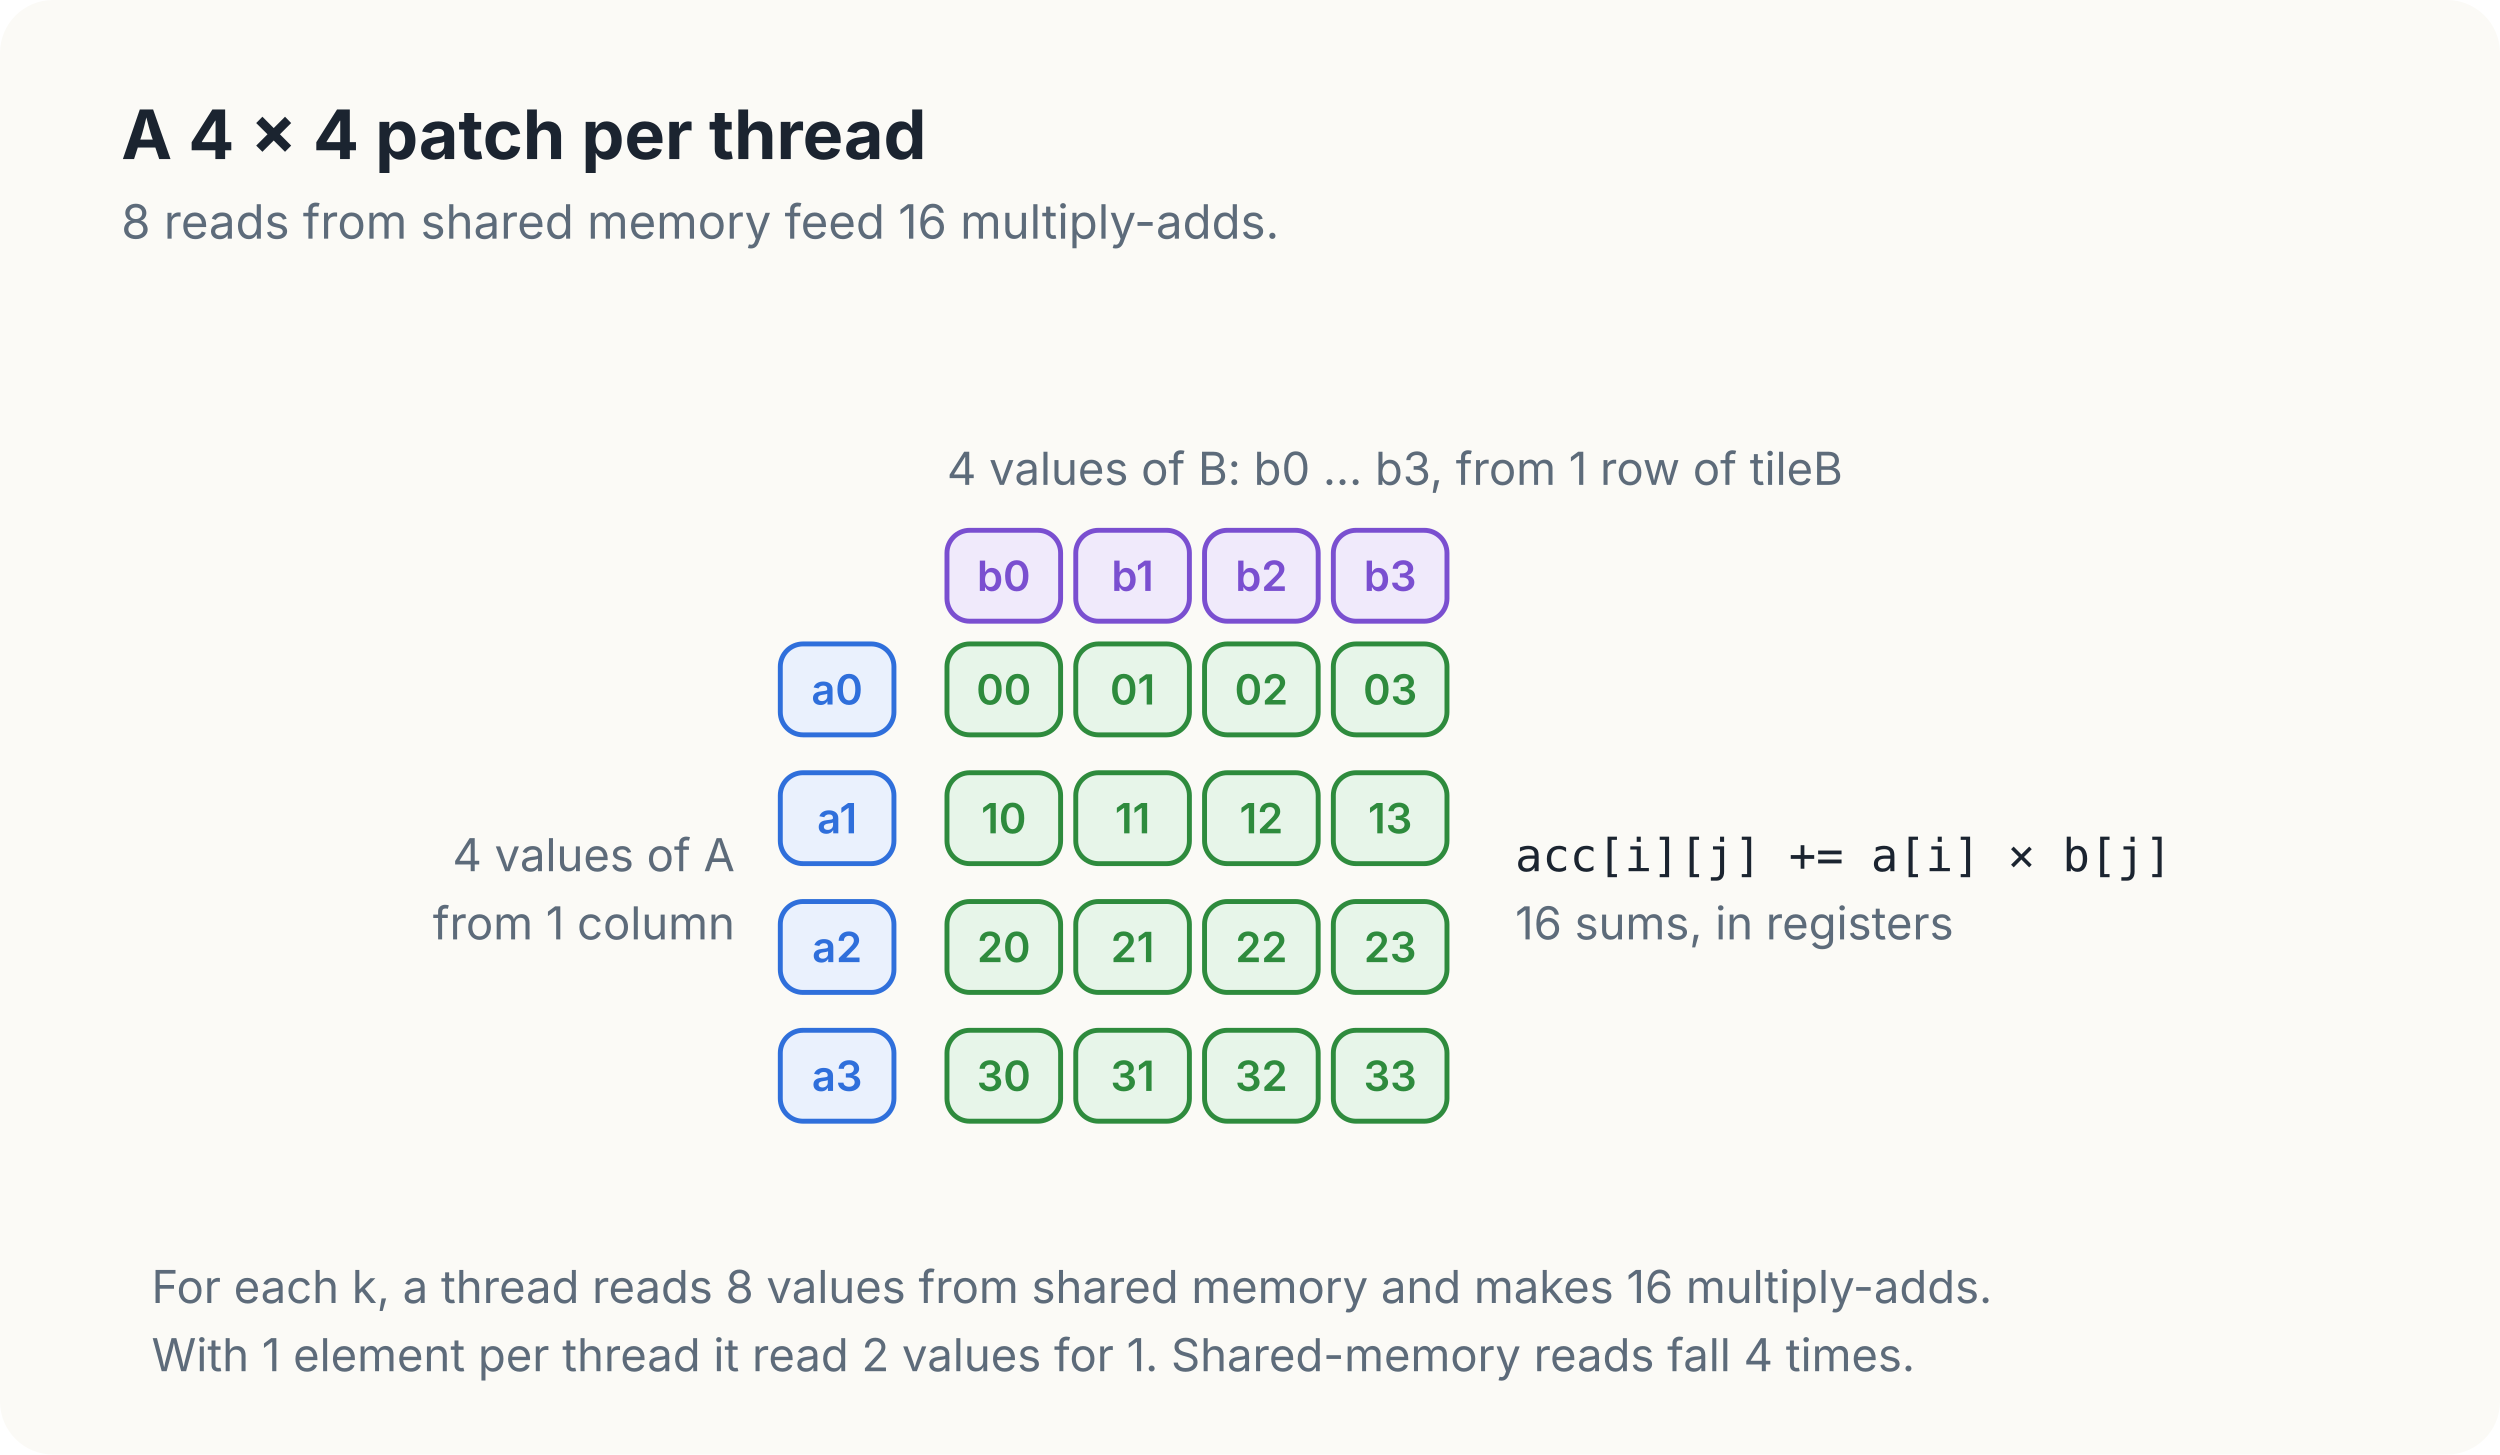
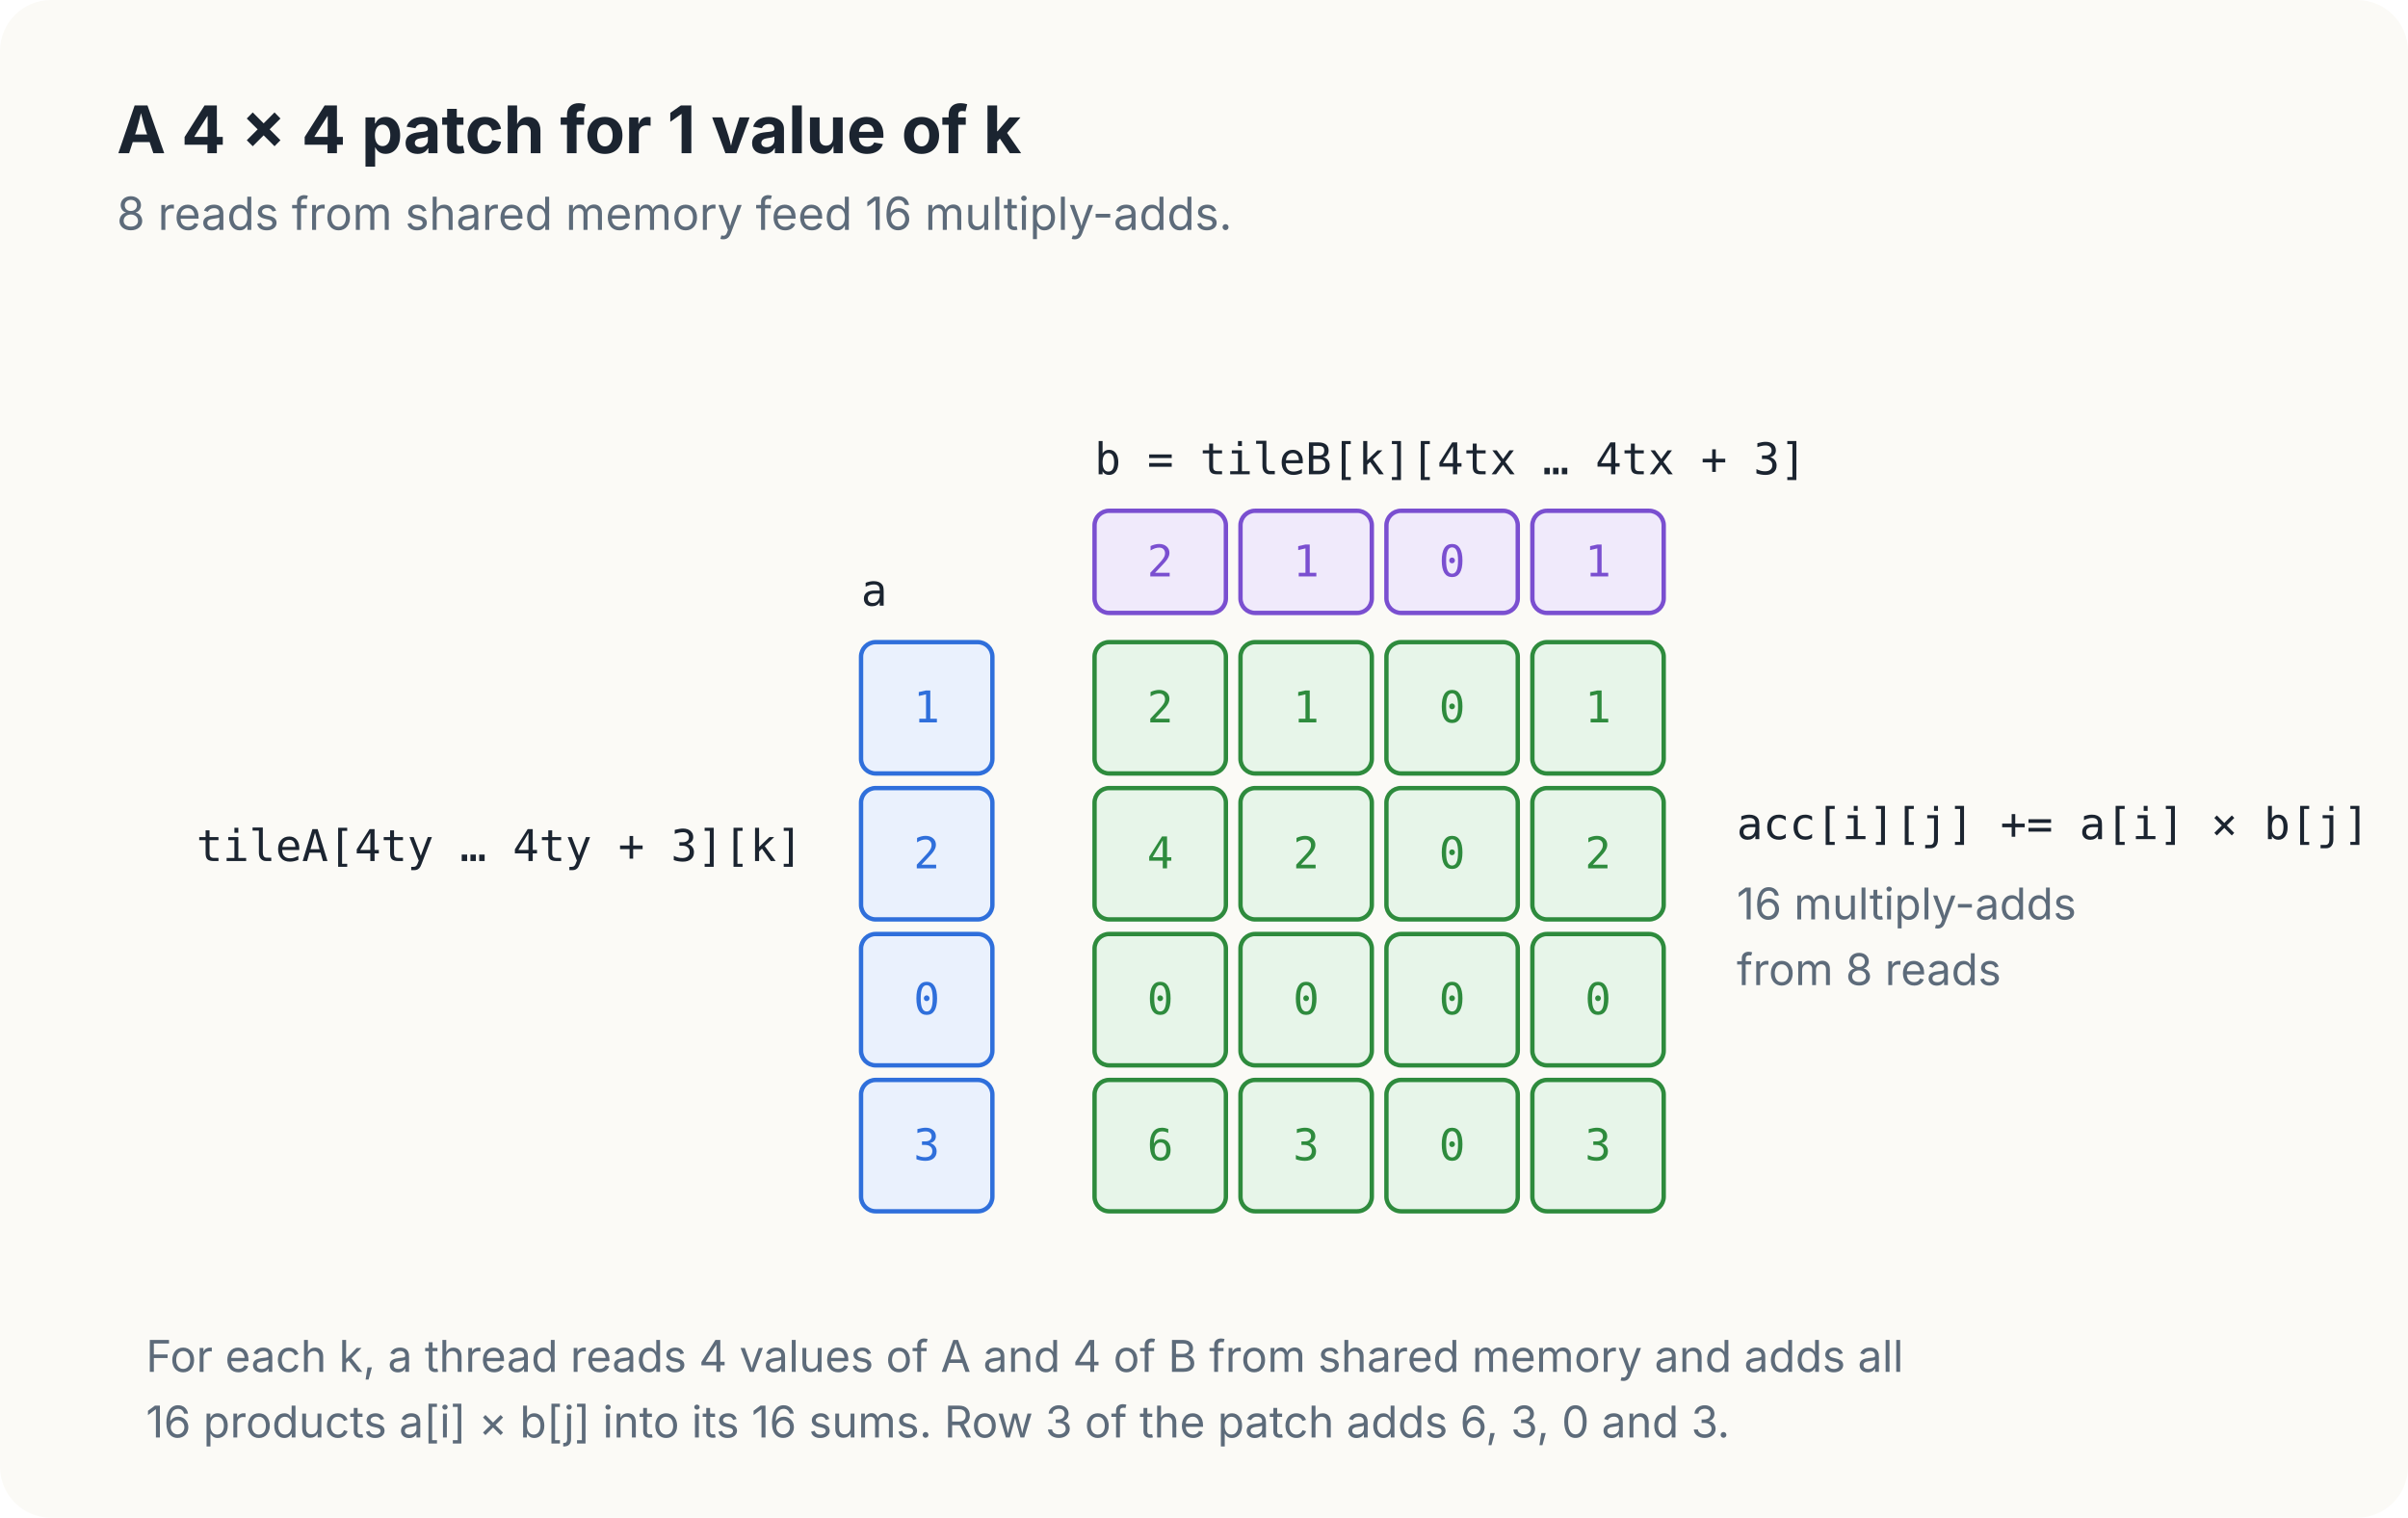
- <svg xmlns="http://www.w3.org/2000/svg" viewBox="0 0 660 384" width="660" height="384" role="img" aria-label="A 4 by 4 grid of accumulators, acc 0 0 to acc 3 3. To its left a column of 4 values a0 to a3 from the A tile; above it a row of 4 values b0 to b3 from the B tile. Each accumulator adds a[i] times b[j].">
+ <svg xmlns="http://www.w3.org/2000/svg" viewBox="0 0 660 416" width="660" height="416" role="img" aria-label="A thread's 4 by 4 patch for 1 value of k. The 4 values of A, 1, 2, 0 and 3, run down the left; the 4 values of B, 2, 1, 0 and 1, run across the top. Each cell holds the product a[i] times b[j], from 2, 1, 0, 1 in row 0 to 6, 3, 0, 3 in row 3.">
  <style>
    text { font-family: Inter, "Segoe UI", "Helvetica Neue", Helvetica, Arial, sans-serif; fill: #1B2430; }
    .title { font-size: 18px; font-weight: 650; }
    .lede { font-size: 12.5px; fill: #5D6B7A; }
    .name { font-size: 14px; font-weight: 650; }
    .sub { font-size: 12px; fill: #5D6B7A; }
    .note { font-size: 12px; fill: #5D6B7A; }
    .tab { font-size: 11.5px; font-weight: 650; letter-spacing: 0.04em; fill: #5D6B7A; }
    .mono { font-family: "JetBrains Mono", "SF Mono", Menlo, Consolas, monospace; font-size: 12px; }
    .dim { fill: #8794A3; }
    .strong { font-weight: 700; }
    .trap { fill: #CF4526; font-weight: 700; }
    .pill { font-size: 11px; font-weight: 600; }
    .wire { fill: none; stroke: #3F5873; stroke-width: 1.8; stroke-linecap: round; stroke-linejoin: round; }
    .wire.danger { stroke: #CF4526; stroke-dasharray: 6 5; }
    .wire.idle { stroke: #7F8EA0; stroke-dasharray: 2 5; }
  </style>
  <defs>
    <filter id="lift" x="-10%" y="-10%" width="120%" height="135%">
      <feDropShadow dx="0" dy="2" stdDeviation="3" flood-color="#1B2430" flood-opacity="0.13" />
    </filter>
    <linearGradient id="thor-body" x1="0" y1="0" x2="0" y2="1">
      <stop offset="0" stop-color="#C6CCD5" />
      <stop offset="1" stop-color="#979EA9" />
    </linearGradient>
    <linearGradient id="switch-body" x1="0" y1="0" x2="0" y2="1">
      <stop offset="0" stop-color="#3B4656" />
      <stop offset="1" stop-color="#232B37" />
    </linearGradient>
    <marker id="head" viewBox="0 0 10 10" refX="8.5" refY="5" markerUnits="userSpaceOnUse" markerWidth="11" markerHeight="11" orient="auto">
      <path d="M0.5,1 L9,5 L0.5,9 Z" fill="#3F5873" />
    </marker>
    <marker id="head-danger" viewBox="0 0 10 10" refX="8.5" refY="5" markerUnits="userSpaceOnUse" markerWidth="11" markerHeight="11" orient="auto">
      <path d="M0.5,1 L9,5 L0.5,9 Z" fill="#CF4526" />
    </marker>
    <marker id="head-idle" viewBox="0 0 10 10" refX="8.5" refY="5" markerUnits="userSpaceOnUse" markerWidth="11" markerHeight="11" orient="auto">
      <path d="M0.5,1 L9,5 L0.5,9 Z" fill="#7F8EA0" />
    </marker>
  </defs>
-   <rect width="660" height="384" rx="14" fill="#FBFAF6" />
-   <text x="32.0" y="42.0" class="title" text-anchor="start" xml:space="preserve">A 4 × 4 patch per thread</text>
+   <rect width="660" height="416" rx="14" fill="#FBFAF6" />
+   <text x="32.0" y="42.0" class="title" text-anchor="start" xml:space="preserve">A 4 × 4 patch for 1 value of k</text>
  <text x="32.0" y="63.0" class="lede" text-anchor="start" xml:space="preserve">8 reads from shared memory feed 16 multiply-adds.</text>
-   <text x="250.0" y="128.0" class="sub" text-anchor="start" xml:space="preserve">4 values of B: b0 … b3, from 1 row of tileB</text>
-   <rect x="250.0" y="140.0" width="30.0" height="24.0" rx="6" fill="#F0EAFB" stroke="#7A4FD0" stroke-width="1.3" />
-   <text x="265.0" y="156.0" class="pill" text-anchor="middle" style="fill:#7A4FD0" xml:space="preserve">b0</text>
-   <rect x="284.0" y="140.0" width="30.0" height="24.0" rx="6" fill="#F0EAFB" stroke="#7A4FD0" stroke-width="1.3" />
-   <text x="299.0" y="156.0" class="pill" text-anchor="middle" style="fill:#7A4FD0" xml:space="preserve">b1</text>
-   <rect x="318.0" y="140.0" width="30.0" height="24.0" rx="6" fill="#F0EAFB" stroke="#7A4FD0" stroke-width="1.3" />
-   <text x="333.0" y="156.0" class="pill" text-anchor="middle" style="fill:#7A4FD0" xml:space="preserve">b2</text>
-   <rect x="352.0" y="140.0" width="30.0" height="24.0" rx="6" fill="#F0EAFB" stroke="#7A4FD0" stroke-width="1.3" />
-   <text x="367.0" y="156.0" class="pill" text-anchor="middle" style="fill:#7A4FD0" xml:space="preserve">b3</text>
-   <rect x="206.0" y="170.0" width="30.0" height="24.0" rx="6" fill="#EAF1FD" stroke="#2F6FDB" stroke-width="1.3" />
-   <text x="221.0" y="186.0" class="pill" text-anchor="middle" style="fill:#2F6FDB" xml:space="preserve">a0</text>
-   <rect x="250.0" y="170.0" width="30.0" height="24.0" rx="6" fill="#E7F5E9" stroke="#2E8B3D" stroke-width="1.3" />
-   <text x="265.0" y="186.0" class="pill" text-anchor="middle" style="fill:#2E8B3D" xml:space="preserve">00</text>
-   <rect x="284.0" y="170.0" width="30.0" height="24.0" rx="6" fill="#E7F5E9" stroke="#2E8B3D" stroke-width="1.3" />
-   <text x="299.0" y="186.0" class="pill" text-anchor="middle" style="fill:#2E8B3D" xml:space="preserve">01</text>
-   <rect x="318.0" y="170.0" width="30.0" height="24.0" rx="6" fill="#E7F5E9" stroke="#2E8B3D" stroke-width="1.3" />
-   <text x="333.0" y="186.0" class="pill" text-anchor="middle" style="fill:#2E8B3D" xml:space="preserve">02</text>
-   <rect x="352.0" y="170.0" width="30.0" height="24.0" rx="6" fill="#E7F5E9" stroke="#2E8B3D" stroke-width="1.3" />
-   <text x="367.0" y="186.0" class="pill" text-anchor="middle" style="fill:#2E8B3D" xml:space="preserve">03</text>
-   <rect x="206.0" y="204.0" width="30.0" height="24.0" rx="6" fill="#EAF1FD" stroke="#2F6FDB" stroke-width="1.3" />
-   <text x="221.0" y="220.0" class="pill" text-anchor="middle" style="fill:#2F6FDB" xml:space="preserve">a1</text>
-   <rect x="250.0" y="204.0" width="30.0" height="24.0" rx="6" fill="#E7F5E9" stroke="#2E8B3D" stroke-width="1.3" />
-   <text x="265.0" y="220.0" class="pill" text-anchor="middle" style="fill:#2E8B3D" xml:space="preserve">10</text>
-   <rect x="284.0" y="204.0" width="30.0" height="24.0" rx="6" fill="#E7F5E9" stroke="#2E8B3D" stroke-width="1.3" />
-   <text x="299.0" y="220.0" class="pill" text-anchor="middle" style="fill:#2E8B3D" xml:space="preserve">11</text>
-   <rect x="318.0" y="204.0" width="30.0" height="24.0" rx="6" fill="#E7F5E9" stroke="#2E8B3D" stroke-width="1.3" />
-   <text x="333.0" y="220.0" class="pill" text-anchor="middle" style="fill:#2E8B3D" xml:space="preserve">12</text>
-   <rect x="352.0" y="204.0" width="30.0" height="24.0" rx="6" fill="#E7F5E9" stroke="#2E8B3D" stroke-width="1.3" />
-   <text x="367.0" y="220.0" class="pill" text-anchor="middle" style="fill:#2E8B3D" xml:space="preserve">13</text>
-   <rect x="206.0" y="238.0" width="30.0" height="24.0" rx="6" fill="#EAF1FD" stroke="#2F6FDB" stroke-width="1.3" />
-   <text x="221.0" y="254.0" class="pill" text-anchor="middle" style="fill:#2F6FDB" xml:space="preserve">a2</text>
-   <rect x="250.0" y="238.0" width="30.0" height="24.0" rx="6" fill="#E7F5E9" stroke="#2E8B3D" stroke-width="1.3" />
-   <text x="265.0" y="254.0" class="pill" text-anchor="middle" style="fill:#2E8B3D" xml:space="preserve">20</text>
-   <rect x="284.0" y="238.0" width="30.0" height="24.0" rx="6" fill="#E7F5E9" stroke="#2E8B3D" stroke-width="1.3" />
-   <text x="299.0" y="254.0" class="pill" text-anchor="middle" style="fill:#2E8B3D" xml:space="preserve">21</text>
-   <rect x="318.0" y="238.0" width="30.0" height="24.0" rx="6" fill="#E7F5E9" stroke="#2E8B3D" stroke-width="1.3" />
-   <text x="333.0" y="254.0" class="pill" text-anchor="middle" style="fill:#2E8B3D" xml:space="preserve">22</text>
-   <rect x="352.0" y="238.0" width="30.0" height="24.0" rx="6" fill="#E7F5E9" stroke="#2E8B3D" stroke-width="1.3" />
-   <text x="367.0" y="254.0" class="pill" text-anchor="middle" style="fill:#2E8B3D" xml:space="preserve">23</text>
-   <rect x="206.0" y="272.0" width="30.0" height="24.0" rx="6" fill="#EAF1FD" stroke="#2F6FDB" stroke-width="1.3" />
-   <text x="221.0" y="288.0" class="pill" text-anchor="middle" style="fill:#2F6FDB" xml:space="preserve">a3</text>
-   <rect x="250.0" y="272.0" width="30.0" height="24.0" rx="6" fill="#E7F5E9" stroke="#2E8B3D" stroke-width="1.3" />
-   <text x="265.0" y="288.0" class="pill" text-anchor="middle" style="fill:#2E8B3D" xml:space="preserve">30</text>
-   <rect x="284.0" y="272.0" width="30.0" height="24.0" rx="6" fill="#E7F5E9" stroke="#2E8B3D" stroke-width="1.3" />
-   <text x="299.0" y="288.0" class="pill" text-anchor="middle" style="fill:#2E8B3D" xml:space="preserve">31</text>
-   <rect x="318.0" y="272.0" width="30.0" height="24.0" rx="6" fill="#E7F5E9" stroke="#2E8B3D" stroke-width="1.3" />
-   <text x="333.0" y="288.0" class="pill" text-anchor="middle" style="fill:#2E8B3D" xml:space="preserve">32</text>
-   <rect x="352.0" y="272.0" width="30.0" height="24.0" rx="6" fill="#E7F5E9" stroke="#2E8B3D" stroke-width="1.3" />
-   <text x="367.0" y="288.0" class="pill" text-anchor="middle" style="fill:#2E8B3D" xml:space="preserve">33</text>
-   <text x="194.0" y="230.0" class="sub" text-anchor="end" xml:space="preserve">4 values of A</text>
-   <text x="194.0" y="248.0" class="sub" text-anchor="end" xml:space="preserve">from 1 column</text>
-   <text x="400.0" y="230.0" class="mono" text-anchor="start" xml:space="preserve">acc[i][j] += a[i] × b[j]</text>
-   <text x="400.0" y="248.0" class="sub" text-anchor="start" xml:space="preserve">16 sums, in registers</text>
-   <text x="40.0" y="344.0" class="note" text-anchor="start" xml:space="preserve">For each k, a thread reads 8 values from shared memory and makes 16 multiply-adds.</text>
-   <text x="40.0" y="362.0" class="note" text-anchor="start" xml:space="preserve">With 1 element per thread it read 2 values for 1. Shared-memory reads fall 4 times.</text>
+   <text x="300.0" y="130.0" class="mono" text-anchor="start" xml:space="preserve">b = tileB[k][4tx … 4tx + 3]</text>
+   <rect x="300.0" y="140.0" width="36.0" height="28.0" rx="4" fill="#F0EAFB" stroke="#7A4FD0" stroke-width="1.2" />
+   <text x="318.0" y="158.0" class="mono" text-anchor="middle" style="fill:#7A4FD0" xml:space="preserve">2</text>
+   <rect x="340.0" y="140.0" width="36.0" height="28.0" rx="4" fill="#F0EAFB" stroke="#7A4FD0" stroke-width="1.2" />
+   <text x="358.0" y="158.0" class="mono" text-anchor="middle" style="fill:#7A4FD0" xml:space="preserve">1</text>
+   <rect x="380.0" y="140.0" width="36.0" height="28.0" rx="4" fill="#F0EAFB" stroke="#7A4FD0" stroke-width="1.2" />
+   <text x="398.0" y="158.0" class="mono" text-anchor="middle" style="fill:#7A4FD0" xml:space="preserve">0</text>
+   <rect x="420.0" y="140.0" width="36.0" height="28.0" rx="4" fill="#F0EAFB" stroke="#7A4FD0" stroke-width="1.2" />
+   <text x="438.0" y="158.0" class="mono" text-anchor="middle" style="fill:#7A4FD0" xml:space="preserve">1</text>
+   <text x="236.0" y="166.0" class="mono" text-anchor="start" xml:space="preserve">a</text>
+   <rect x="236.0" y="176.0" width="36.0" height="36.0" rx="4" fill="#EAF1FD" stroke="#2F6FDB" stroke-width="1.2" />
+   <text x="254.0" y="198.0" class="mono" text-anchor="middle" style="fill:#2F6FDB" xml:space="preserve">1</text>
+   <rect x="300.0" y="176.0" width="36.0" height="36.0" rx="4" fill="#E7F5E9" stroke="#2E8B3D" stroke-width="1.2" />
+   <text x="318.0" y="198.0" class="mono" text-anchor="middle" style="fill:#2E8B3D" xml:space="preserve">2</text>
+   <rect x="340.0" y="176.0" width="36.0" height="36.0" rx="4" fill="#E7F5E9" stroke="#2E8B3D" stroke-width="1.2" />
+   <text x="358.0" y="198.0" class="mono" text-anchor="middle" style="fill:#2E8B3D" xml:space="preserve">1</text>
+   <rect x="380.0" y="176.0" width="36.0" height="36.0" rx="4" fill="#E7F5E9" stroke="#2E8B3D" stroke-width="1.2" />
+   <text x="398.0" y="198.0" class="mono" text-anchor="middle" style="fill:#2E8B3D" xml:space="preserve">0</text>
+   <rect x="420.0" y="176.0" width="36.0" height="36.0" rx="4" fill="#E7F5E9" stroke="#2E8B3D" stroke-width="1.2" />
+   <text x="438.0" y="198.0" class="mono" text-anchor="middle" style="fill:#2E8B3D" xml:space="preserve">1</text>
+   <rect x="236.0" y="216.0" width="36.0" height="36.0" rx="4" fill="#EAF1FD" stroke="#2F6FDB" stroke-width="1.2" />
+   <text x="254.0" y="238.0" class="mono" text-anchor="middle" style="fill:#2F6FDB" xml:space="preserve">2</text>
+   <rect x="300.0" y="216.0" width="36.0" height="36.0" rx="4" fill="#E7F5E9" stroke="#2E8B3D" stroke-width="1.2" />
+   <text x="318.0" y="238.0" class="mono" text-anchor="middle" style="fill:#2E8B3D" xml:space="preserve">4</text>
+   <rect x="340.0" y="216.0" width="36.0" height="36.0" rx="4" fill="#E7F5E9" stroke="#2E8B3D" stroke-width="1.2" />
+   <text x="358.0" y="238.0" class="mono" text-anchor="middle" style="fill:#2E8B3D" xml:space="preserve">2</text>
+   <rect x="380.0" y="216.0" width="36.0" height="36.0" rx="4" fill="#E7F5E9" stroke="#2E8B3D" stroke-width="1.2" />
+   <text x="398.0" y="238.0" class="mono" text-anchor="middle" style="fill:#2E8B3D" xml:space="preserve">0</text>
+   <rect x="420.0" y="216.0" width="36.0" height="36.0" rx="4" fill="#E7F5E9" stroke="#2E8B3D" stroke-width="1.2" />
+   <text x="438.0" y="238.0" class="mono" text-anchor="middle" style="fill:#2E8B3D" xml:space="preserve">2</text>
+   <rect x="236.0" y="256.0" width="36.0" height="36.0" rx="4" fill="#EAF1FD" stroke="#2F6FDB" stroke-width="1.2" />
+   <text x="254.0" y="278.0" class="mono" text-anchor="middle" style="fill:#2F6FDB" xml:space="preserve">0</text>
+   <rect x="300.0" y="256.0" width="36.0" height="36.0" rx="4" fill="#E7F5E9" stroke="#2E8B3D" stroke-width="1.2" />
+   <text x="318.0" y="278.0" class="mono" text-anchor="middle" style="fill:#2E8B3D" xml:space="preserve">0</text>
+   <rect x="340.0" y="256.0" width="36.0" height="36.0" rx="4" fill="#E7F5E9" stroke="#2E8B3D" stroke-width="1.2" />
+   <text x="358.0" y="278.0" class="mono" text-anchor="middle" style="fill:#2E8B3D" xml:space="preserve">0</text>
+   <rect x="380.0" y="256.0" width="36.0" height="36.0" rx="4" fill="#E7F5E9" stroke="#2E8B3D" stroke-width="1.2" />
+   <text x="398.0" y="278.0" class="mono" text-anchor="middle" style="fill:#2E8B3D" xml:space="preserve">0</text>
+   <rect x="420.0" y="256.0" width="36.0" height="36.0" rx="4" fill="#E7F5E9" stroke="#2E8B3D" stroke-width="1.2" />
+   <text x="438.0" y="278.0" class="mono" text-anchor="middle" style="fill:#2E8B3D" xml:space="preserve">0</text>
+   <rect x="236.0" y="296.0" width="36.0" height="36.0" rx="4" fill="#EAF1FD" stroke="#2F6FDB" stroke-width="1.2" />
+   <text x="254.0" y="318.0" class="mono" text-anchor="middle" style="fill:#2F6FDB" xml:space="preserve">3</text>
+   <rect x="300.0" y="296.0" width="36.0" height="36.0" rx="4" fill="#E7F5E9" stroke="#2E8B3D" stroke-width="1.2" />
+   <text x="318.0" y="318.0" class="mono" text-anchor="middle" style="fill:#2E8B3D" xml:space="preserve">6</text>
+   <rect x="340.0" y="296.0" width="36.0" height="36.0" rx="4" fill="#E7F5E9" stroke="#2E8B3D" stroke-width="1.2" />
+   <text x="358.0" y="318.0" class="mono" text-anchor="middle" style="fill:#2E8B3D" xml:space="preserve">3</text>
+   <rect x="380.0" y="296.0" width="36.0" height="36.0" rx="4" fill="#E7F5E9" stroke="#2E8B3D" stroke-width="1.2" />
+   <text x="398.0" y="318.0" class="mono" text-anchor="middle" style="fill:#2E8B3D" xml:space="preserve">0</text>
+   <rect x="420.0" y="296.0" width="36.0" height="36.0" rx="4" fill="#E7F5E9" stroke="#2E8B3D" stroke-width="1.2" />
+   <text x="438.0" y="318.0" class="mono" text-anchor="middle" style="fill:#2E8B3D" xml:space="preserve">3</text>
+   <text x="220.0" y="236.0" class="mono" text-anchor="end" xml:space="preserve">tileA[4ty … 4ty + 3][k]</text>
+   <text x="476.0" y="230.0" class="mono" text-anchor="start" xml:space="preserve">acc[i][j] += a[i] × b[j]</text>
+   <text x="476.0" y="252.0" class="sub" text-anchor="start" xml:space="preserve">16 multiply-adds</text>
+   <text x="476.0" y="270.0" class="sub" text-anchor="start" xml:space="preserve">from 8 reads</text>
+   <text x="40.0" y="376.0" class="note" text-anchor="start" xml:space="preserve">For each k, a thread reads 4 values of A and 4 of B from shared memory and adds all</text>
+   <text x="40.0" y="394.0" class="note" text-anchor="start" xml:space="preserve">16 products a[i] × b[j] into its 16 sums. Row 3 of the patch adds 6, 3, 0 and 3.</text>
</svg>
